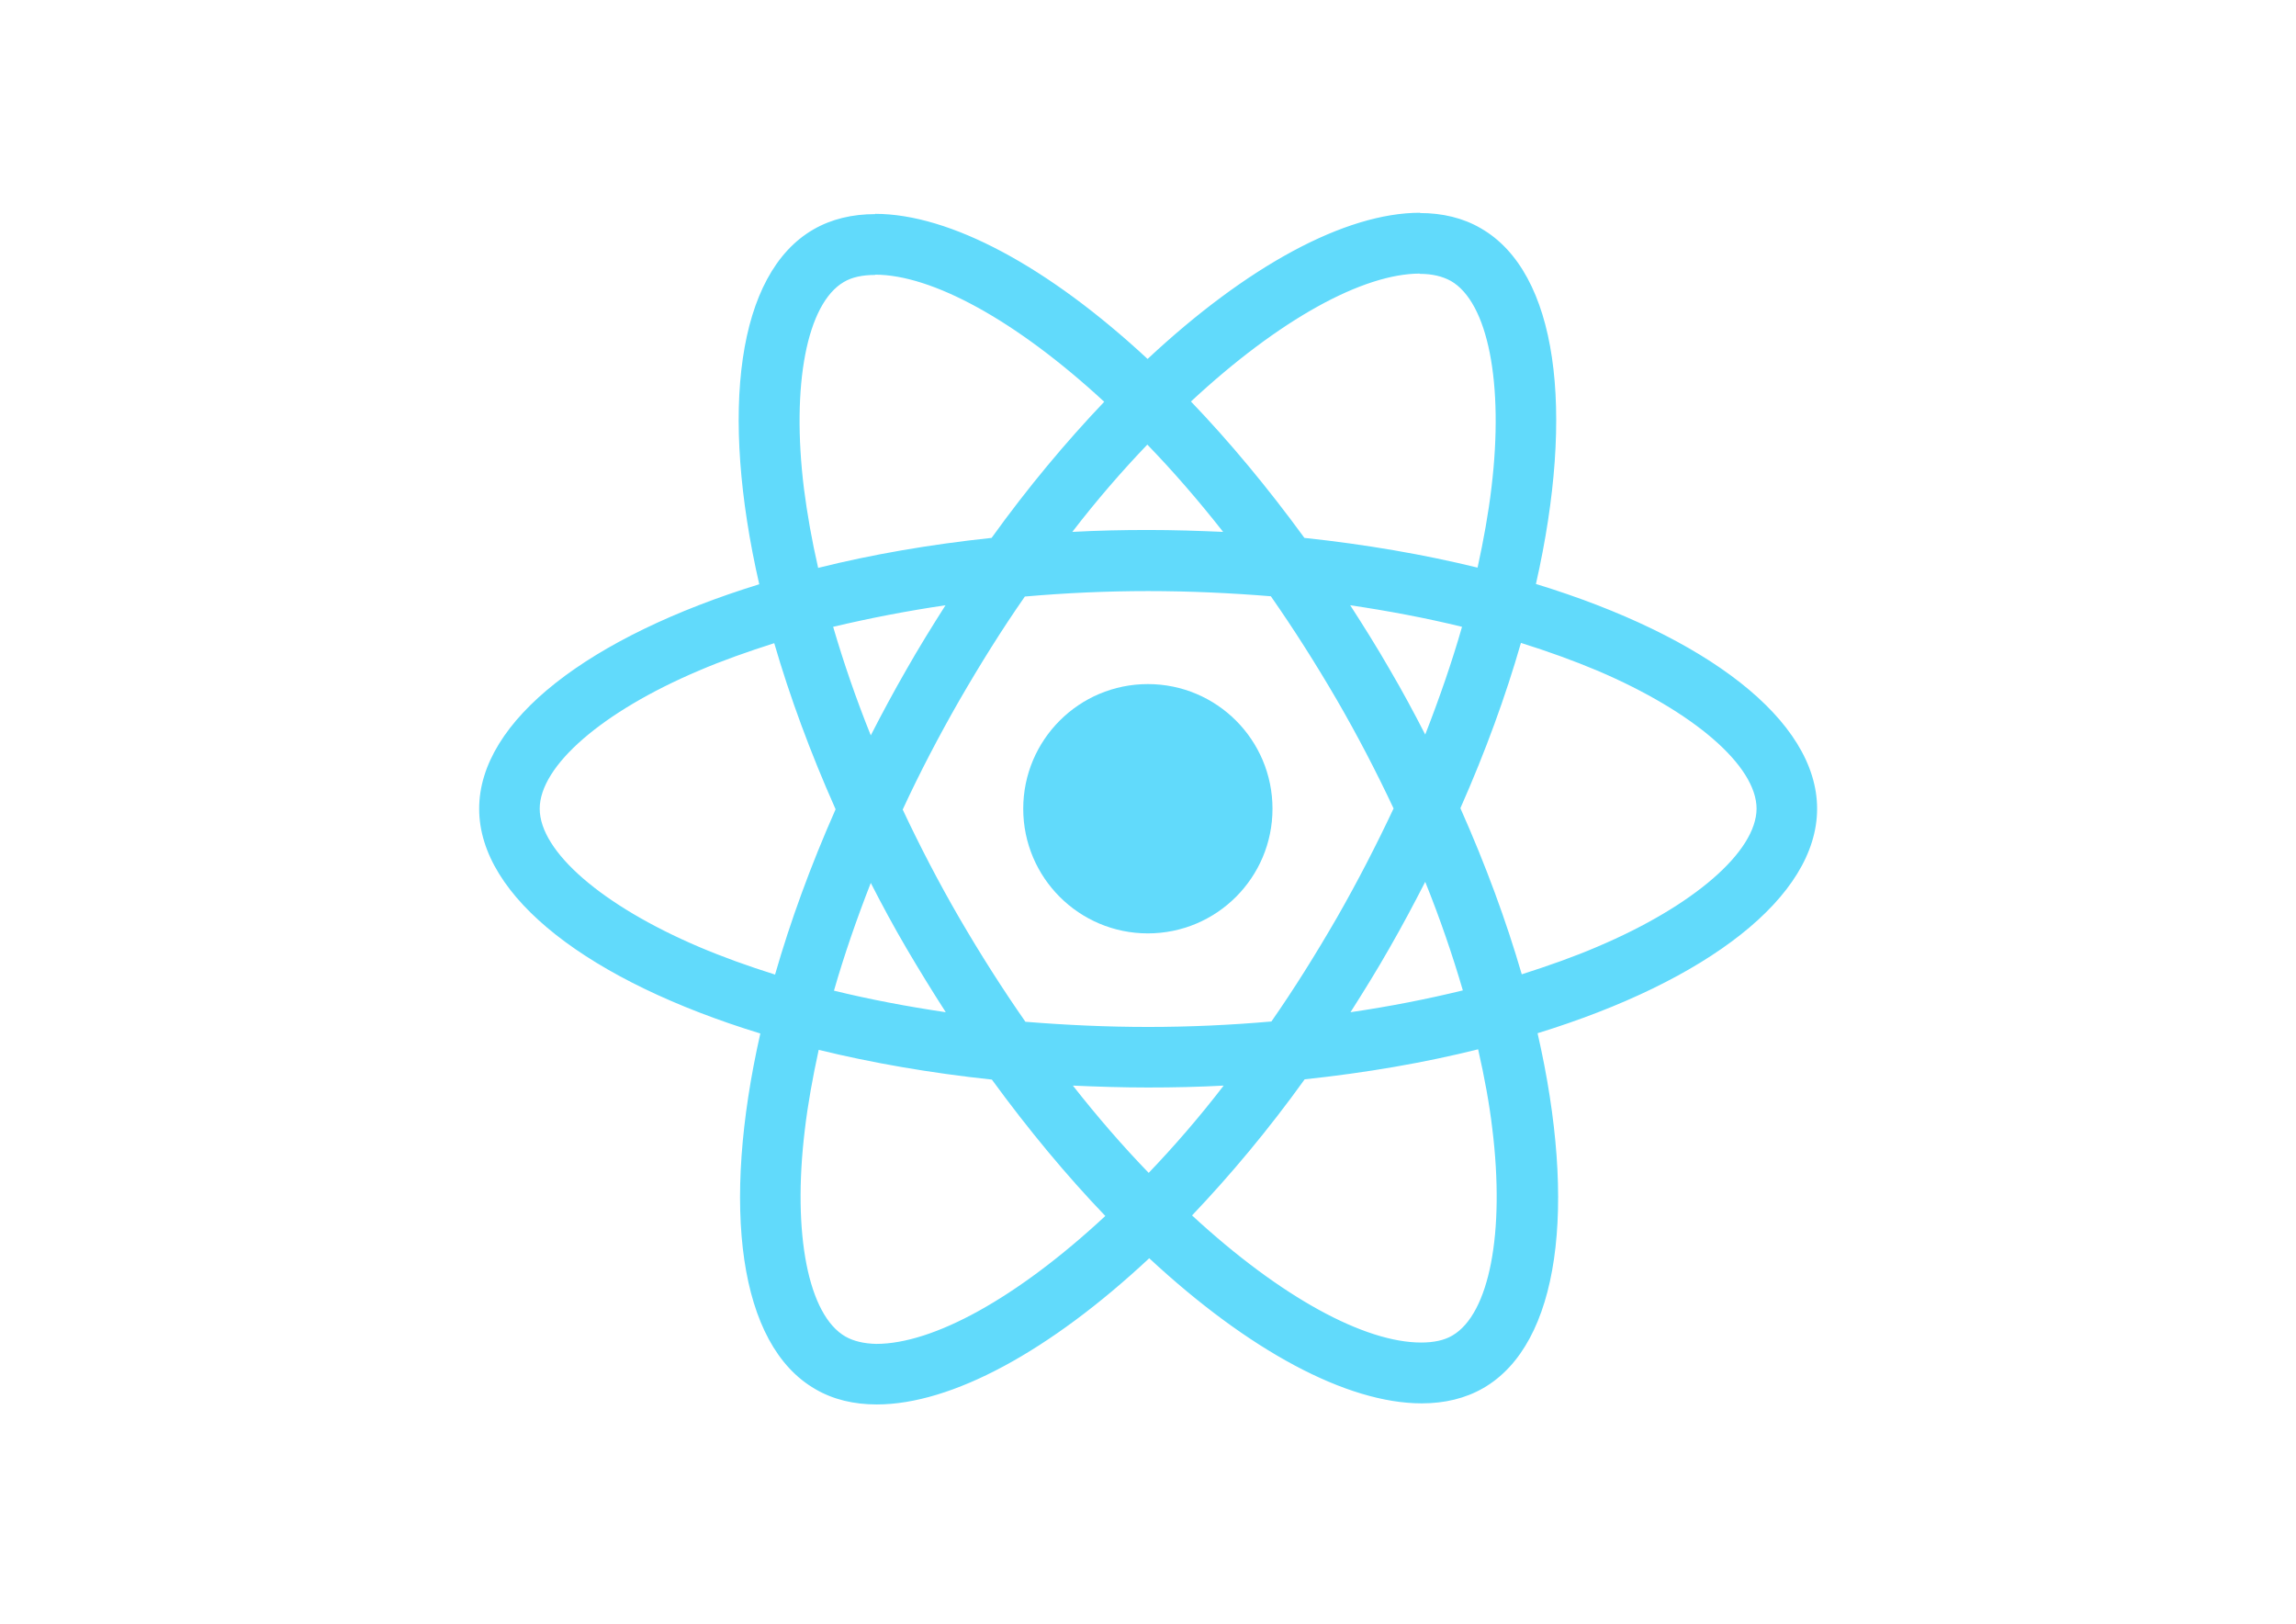
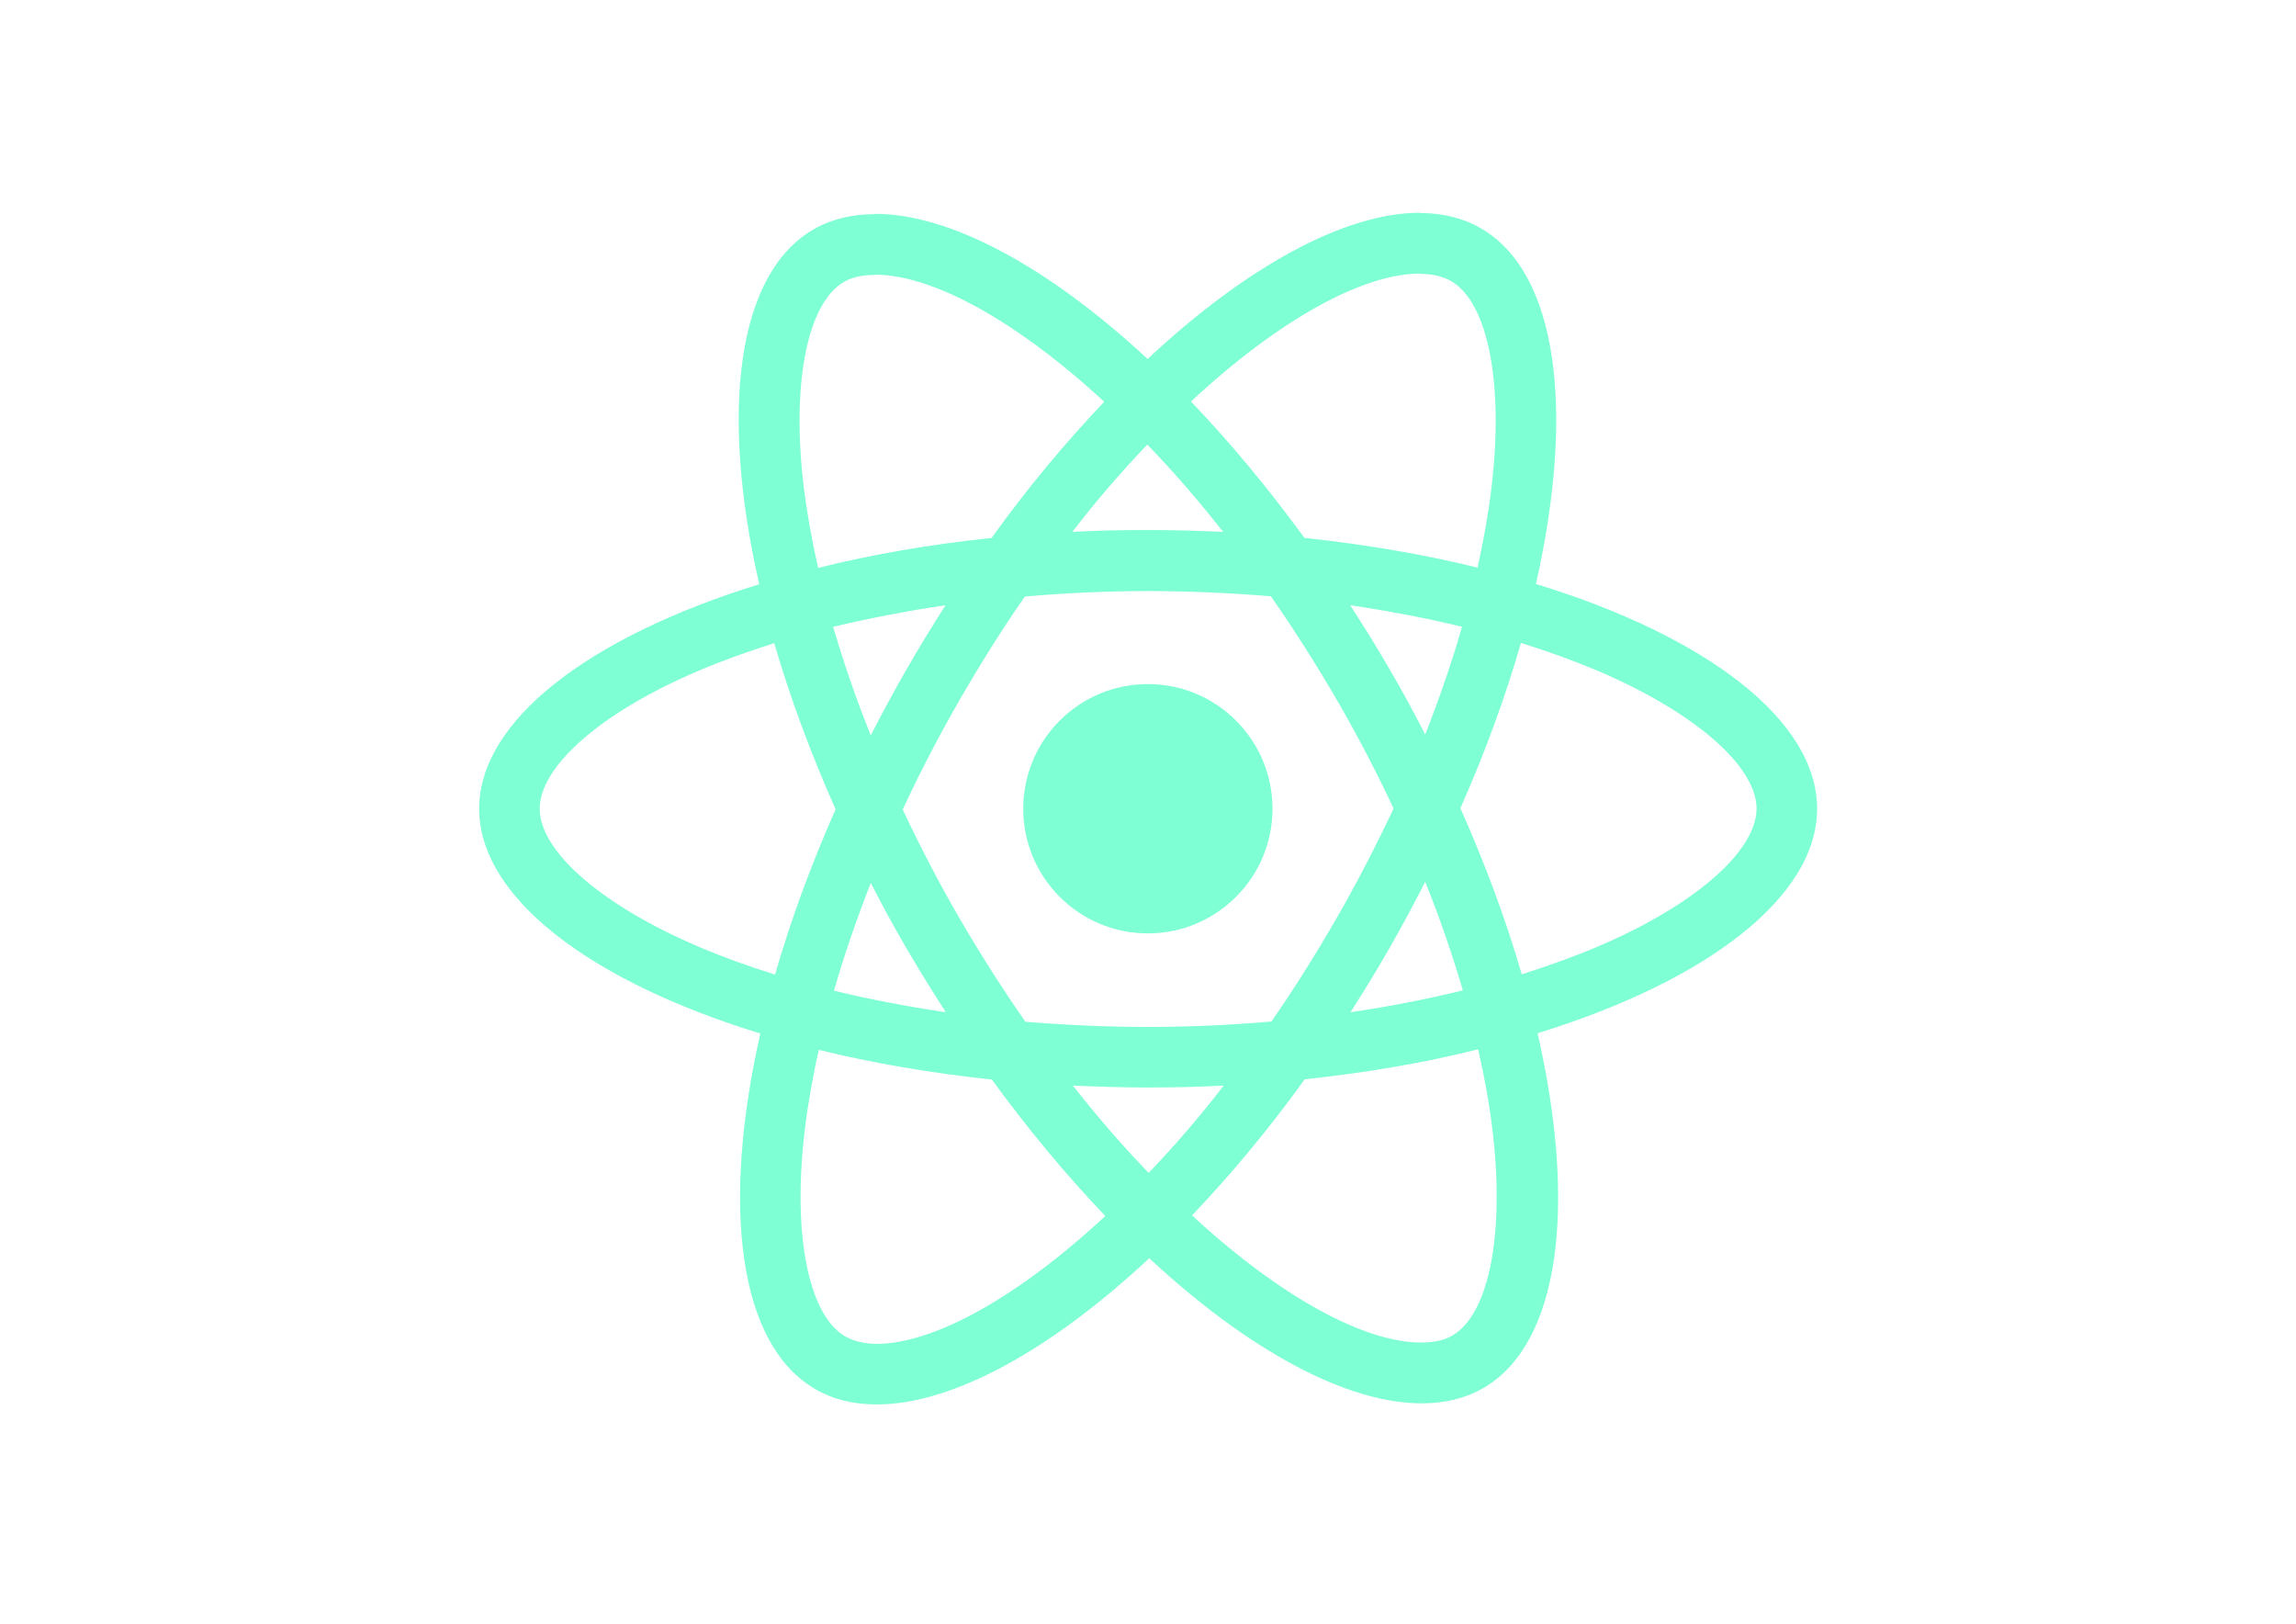
<svg xmlns="http://www.w3.org/2000/svg" viewBox="0 0 841.9 595.3">
-   <g fill="#61DAFB">
+   <g fill="#7FFFD4">
    <path d="M666.3 296.5c0-32.5-40.7-63.3-103.1-82.4 14.4-63.6 8-114.2-20.2-130.4-6.5-3.8-14.1-5.6-22.4-5.6v22.3c4.6 0 8.3.9 11.4 2.6 13.6 7.8 19.5 37.5 14.9 75.7-1.1 9.4-2.9 19.3-5.1 29.4-19.6-4.8-41-8.5-63.5-10.9-13.5-18.5-27.5-35.3-41.6-50 32.6-30.3 63.2-46.9 84-46.9V78c-27.5 0-63.5 19.6-99.9 53.6-36.4-33.8-72.4-53.2-99.9-53.2v22.3c20.7 0 51.4 16.5 84 46.6-14 14.7-28 31.4-41.3 49.9-22.6 2.4-44 6.1-63.6 11-2.3-10-4-19.7-5.2-29-4.7-38.2 1.1-67.9 14.6-75.8 3-1.8 6.9-2.6 11.5-2.6V78.5c-8.4 0-16 1.8-22.6 5.6-28.1 16.2-34.4 66.7-19.9 130.1-62.2 19.2-102.7 49.9-102.7 82.3 0 32.5 40.7 63.3 103.1 82.4-14.4 63.6-8 114.2 20.2 130.4 6.5 3.8 14.1 5.6 22.5 5.6 27.5 0 63.5-19.6 99.9-53.6 36.4 33.8 72.4 53.2 99.9 53.2 8.4 0 16-1.8 22.6-5.6 28.1-16.2 34.4-66.7 19.9-130.1 62-19.1 102.5-49.9 102.5-82.3zm-130.2-66.7c-3.7 12.9-8.3 26.2-13.5 39.5-4.1-8-8.4-16-13.1-24-4.6-8-9.5-15.8-14.4-23.4 14.2 2.1 27.9 4.7 41 7.9zm-45.8 106.5c-7.8 13.5-15.8 26.3-24.1 38.2-14.9 1.3-30 2-45.2 2-15.1 0-30.2-.7-45-1.9-8.3-11.9-16.4-24.6-24.2-38-7.6-13.1-14.5-26.4-20.8-39.8 6.2-13.4 13.2-26.8 20.7-39.9 7.8-13.5 15.8-26.3 24.1-38.2 14.9-1.3 30-2 45.2-2 15.1 0 30.2.7 45 1.9 8.3 11.9 16.4 24.6 24.2 38 7.6 13.1 14.5 26.4 20.8 39.8-6.3 13.4-13.2 26.8-20.7 39.9zm32.3-13c5.4 13.4 10 26.8 13.8 39.8-13.1 3.2-26.9 5.9-41.2 8 4.9-7.7 9.8-15.6 14.4-23.7 4.6-8 8.9-16.1 13-24.1zM421.2 430c-9.3-9.6-18.6-20.3-27.8-32 9 .4 18.2.7 27.5.7 9.4 0 18.7-.2 27.8-.7-9 11.7-18.3 22.4-27.5 32zm-74.4-58.9c-14.2-2.1-27.9-4.7-41-7.9 3.7-12.9 8.3-26.2 13.5-39.5 4.1 8 8.4 16 13.1 24 4.7 8 9.5 15.8 14.4 23.4zM420.7 163c9.3 9.6 18.6 20.3 27.8 32-9-.4-18.2-.7-27.5-.7-9.4 0-18.7.2-27.8.7 9-11.7 18.3-22.4 27.5-32zm-74 58.9c-4.9 7.7-9.8 15.6-14.4 23.7-4.6 8-8.9 16-13 24-5.4-13.4-10-26.8-13.8-39.8 13.1-3.1 26.9-5.8 41.2-7.9zm-90.5 125.2c-35.4-15.1-58.3-34.9-58.3-50.6 0-15.7 22.9-35.6 58.3-50.6 8.6-3.7 18-7 27.7-10.1 5.7 19.6 13.2 40 22.5 60.9-9.2 20.8-16.6 41.1-22.2 60.6-9.9-3.1-19.3-6.5-28-10.2zM310 490c-13.6-7.8-19.5-37.5-14.9-75.7 1.1-9.4 2.9-19.3 5.1-29.4 19.6 4.8 41 8.5 63.5 10.9 13.5 18.5 27.5 35.3 41.6 50-32.6 30.3-63.2 46.9-84 46.9-4.5-.1-8.3-1-11.3-2.7zm237.2-76.2c4.7 38.2-1.1 67.9-14.6 75.8-3 1.8-6.9 2.6-11.5 2.6-20.7 0-51.4-16.5-84-46.6 14-14.7 28-31.4 41.3-49.9 22.6-2.4 44-6.1 63.6-11 2.3 10.1 4.1 19.8 5.2 29.1zm38.5-66.7c-8.6 3.7-18 7-27.7 10.1-5.7-19.6-13.2-40-22.5-60.9 9.2-20.8 16.6-41.1 22.2-60.6 9.9 3.1 19.3 6.5 28.1 10.2 35.4 15.1 58.3 34.9 58.3 50.6-.1 15.7-23 35.6-58.4 50.6zM320.8 78.4z" />
    <circle cx="420.9" cy="296.5" r="45.7" />
    <path d="M520.5 78.1z" />
  </g>
</svg>
